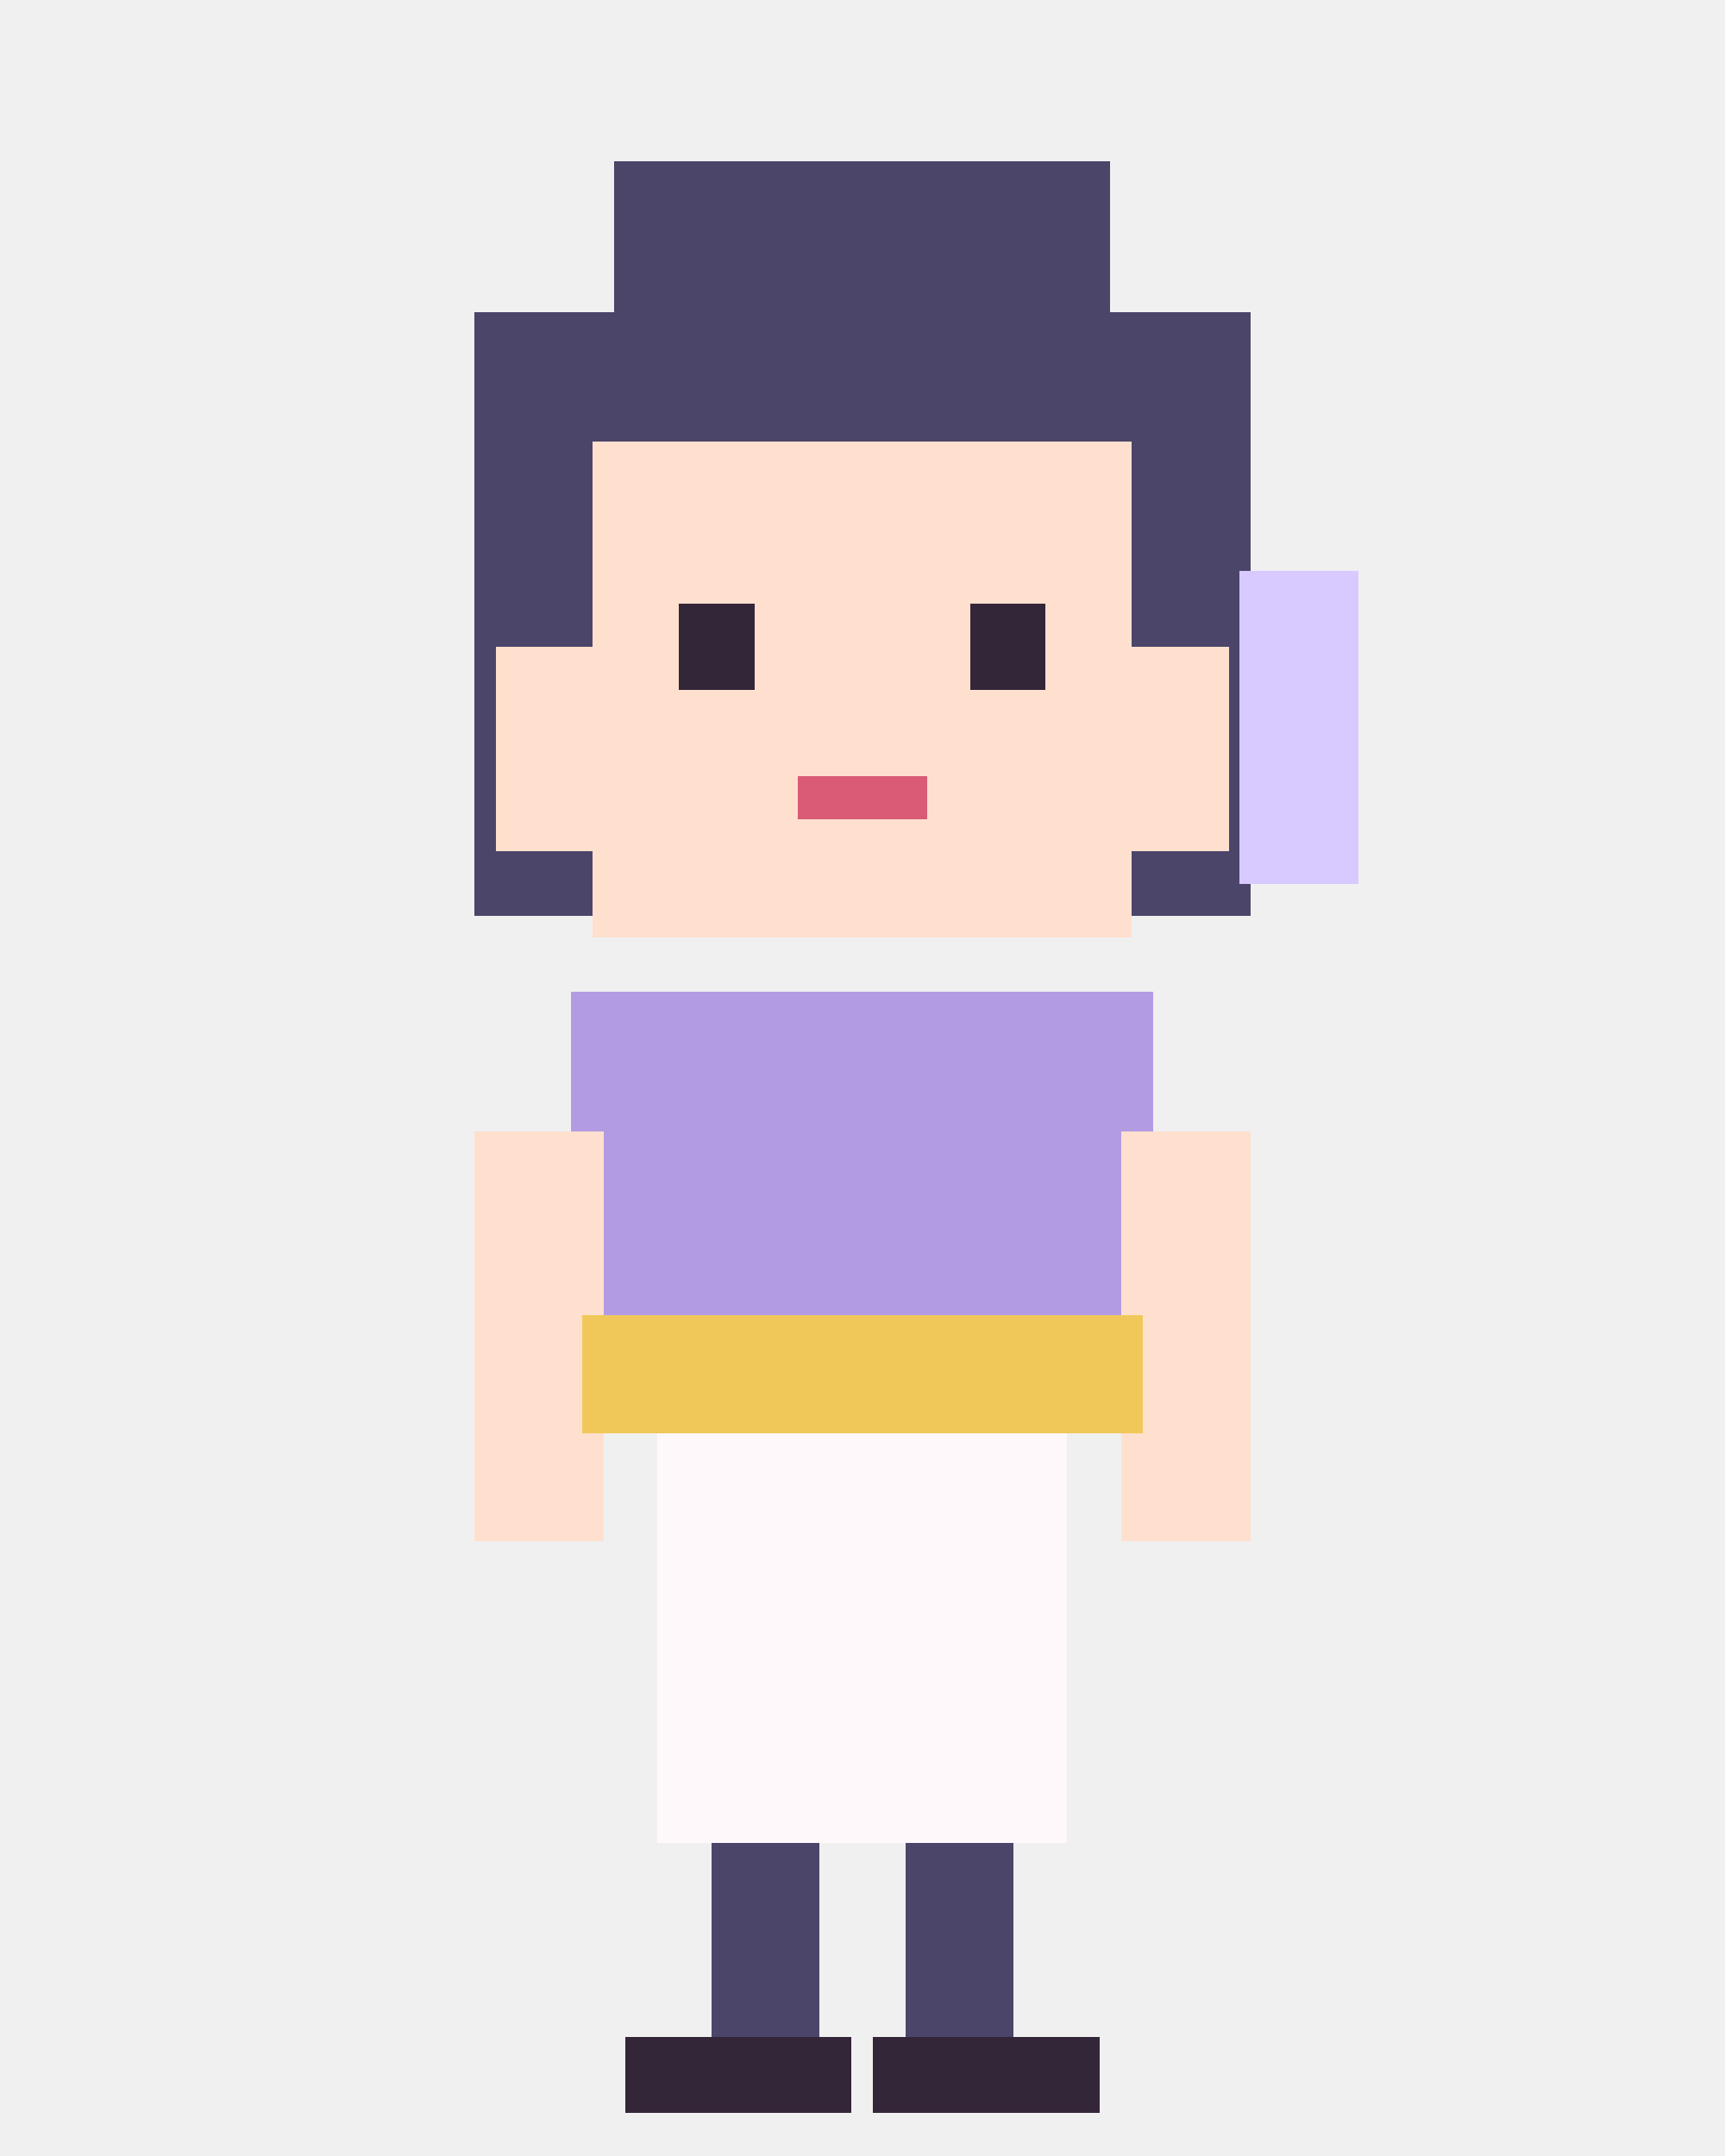
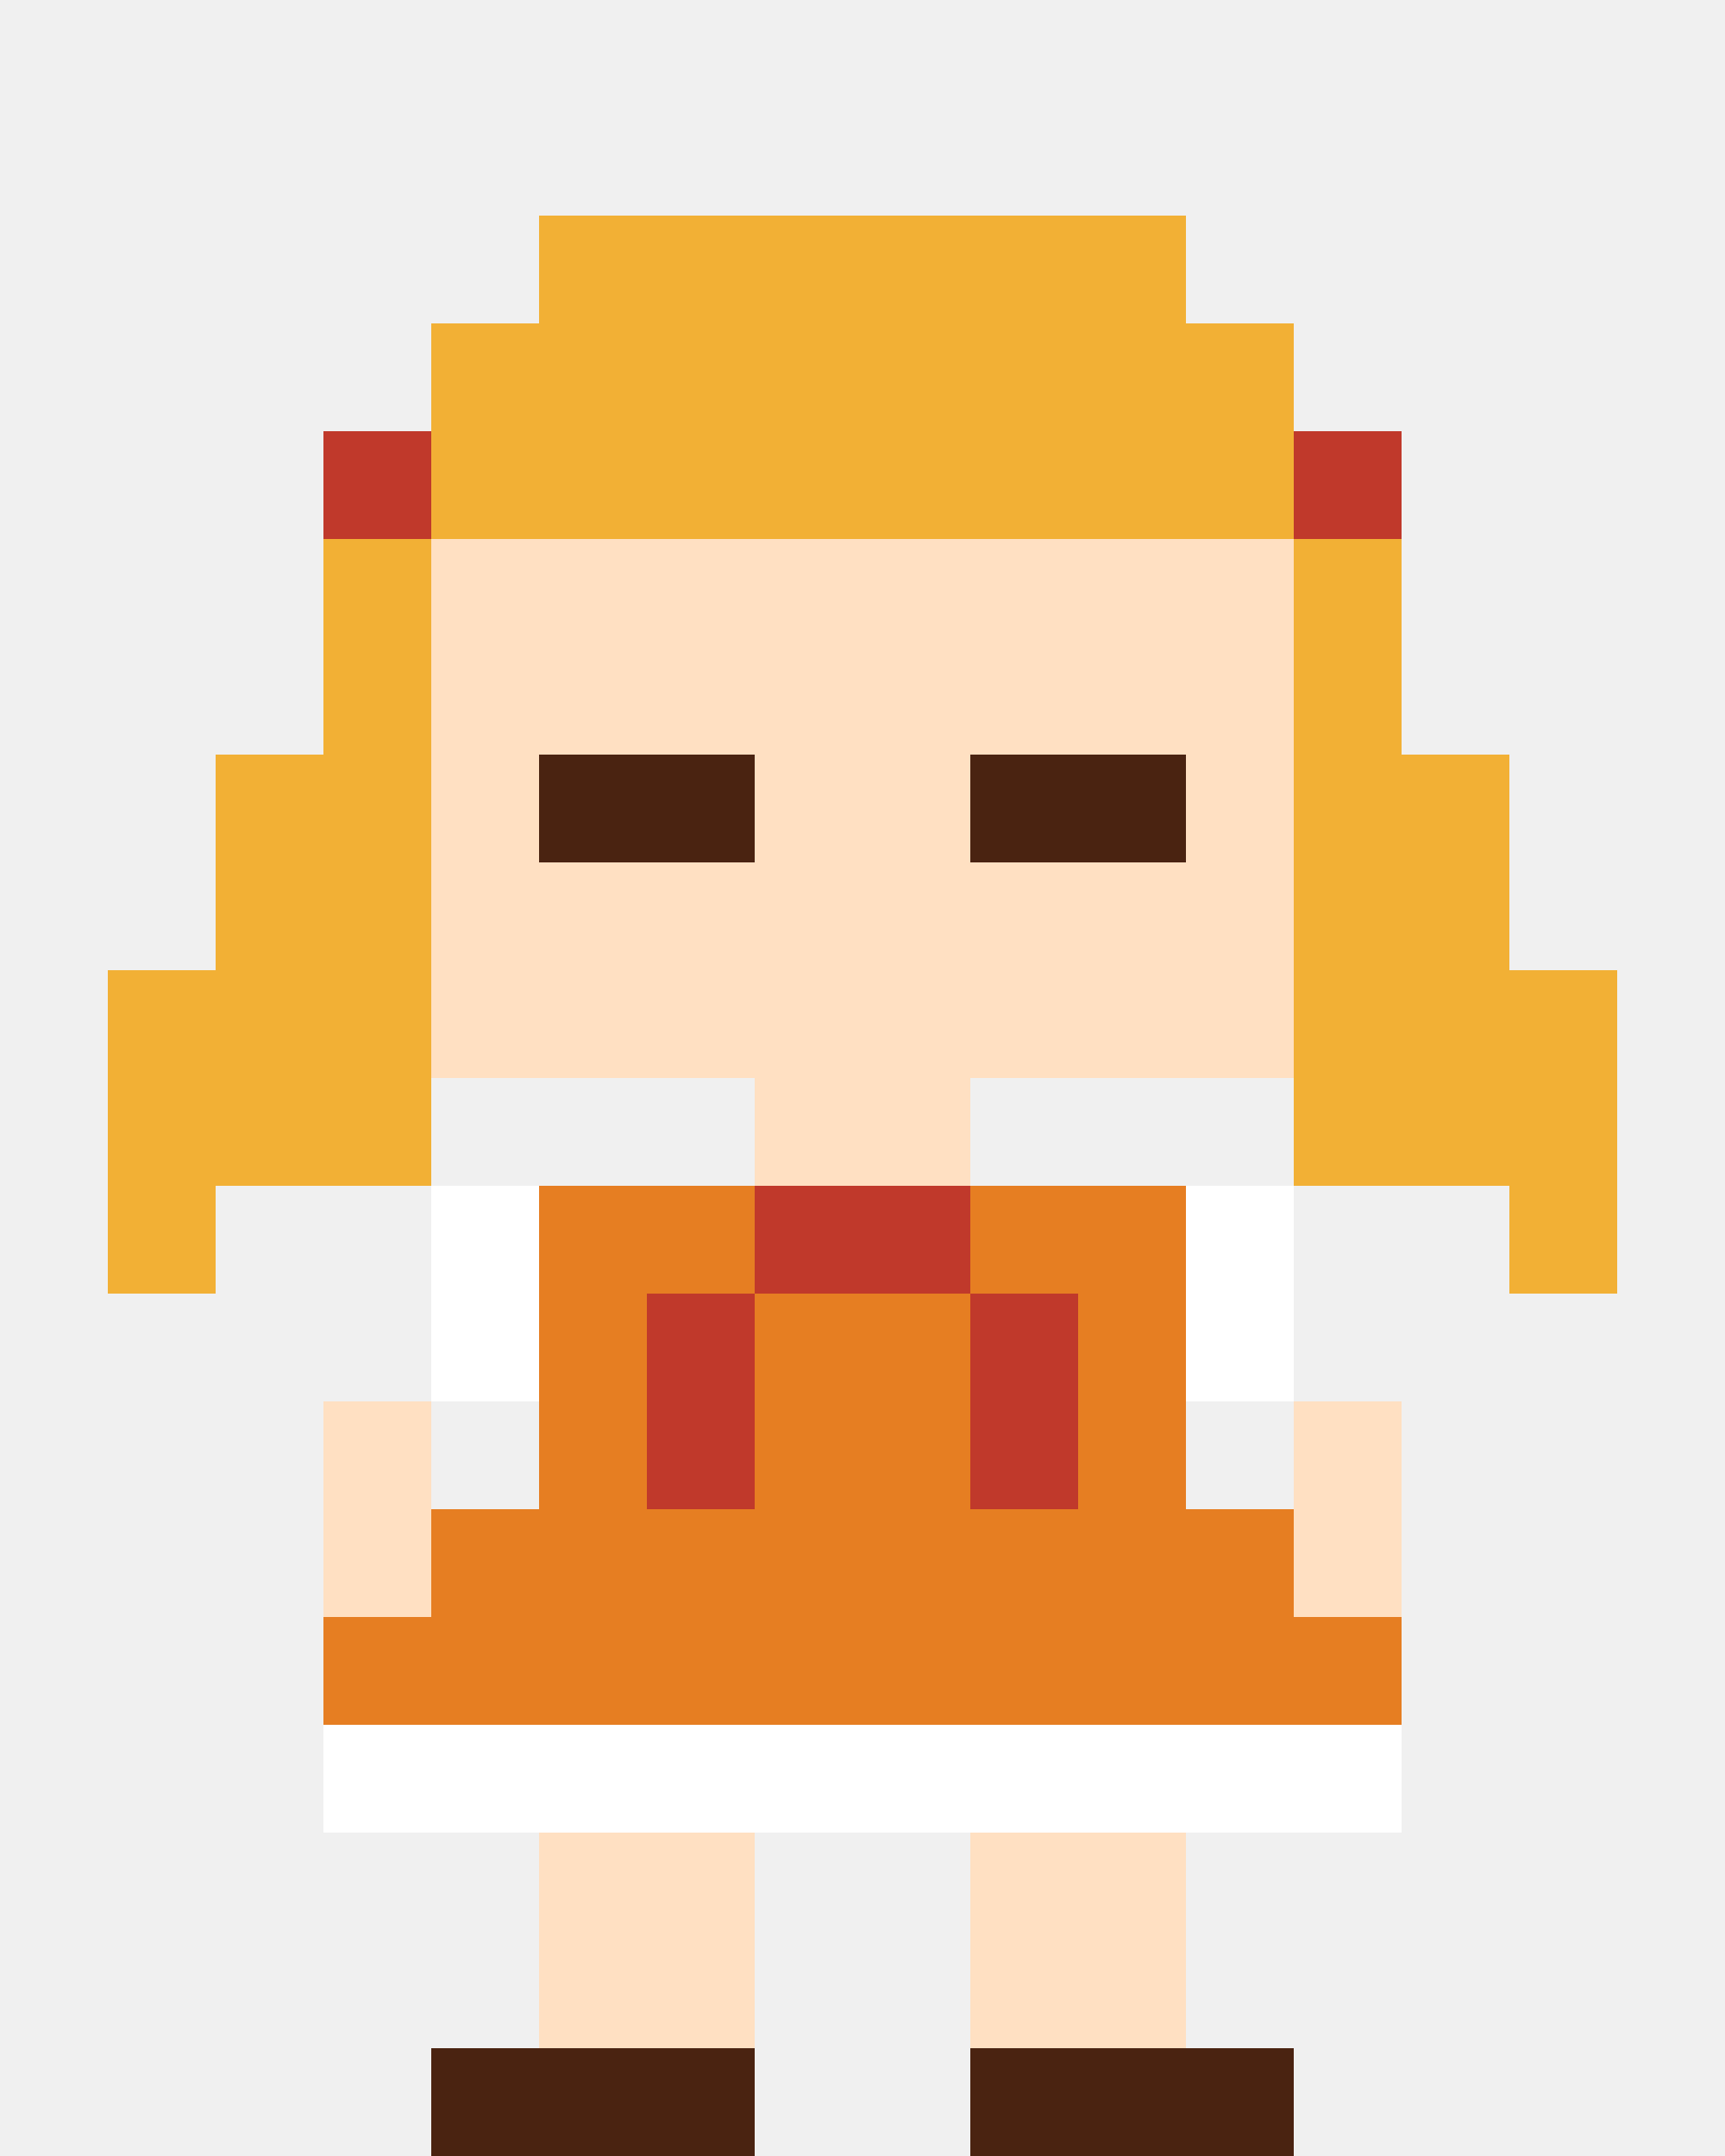
- <svg xmlns="http://www.w3.org/2000/svg" viewBox="0 0 320 400" role="img" aria-labelledby="title desc">
-   <rect width="320" height="400" fill="none" />
-   <g shape-rendering="crispEdges">
-     <rect x="114" y="30" width="92" height="28" fill="#4c456a" />
-     <rect x="88" y="58" width="144" height="112" fill="#4c456a" />
-     <rect x="110" y="82" width="100" height="92" fill="#ffe0ce" />
-     <rect x="92" y="120" width="24" height="38" fill="#ffe0ce" />
-     <rect x="204" y="120" width="24" height="38" fill="#ffe0ce" />
-     <rect x="126" y="112" width="14" height="16" fill="#342639" />
-     <rect x="180" y="112" width="14" height="16" fill="#342639" />
-     <rect x="148" y="144" width="24" height="8" fill="#d95b76" />
-     <rect x="106" y="184" width="108" height="70" fill="#b39be2" />
-     <rect x="88" y="210" width="24" height="76" fill="#ffe0ce" />
-     <rect x="208" y="210" width="24" height="76" fill="#ffe0ce" />
-     <rect x="122" y="254" width="76" height="88" fill="#fff8fb" />
-     <rect x="108" y="244" width="104" height="22" fill="#f0c85a" />
-     <rect x="132" y="342" width="20" height="36" fill="#4c456a" />
-     <rect x="168" y="342" width="20" height="36" fill="#4c456a" />
-     <rect x="116" y="378" width="42" height="14" fill="#342639" />
-     <rect x="162" y="378" width="42" height="14" fill="#342639" />
-     <rect x="230" y="106" width="22" height="58" fill="#d8c9ff" />
+ <svg xmlns="http://www.w3.org/2000/svg" viewBox="0 0 16 20" width="320" height="400" shape-rendering="crispEdges">
+   <g fill="#F2B035">
+     <rect x="5" y="2" width="6" height="1" />
+     <rect x="4" y="3" width="8" height="2" />
+     <rect x="3" y="5" width="10" height="3" />
+     <rect x="2" y="7" width="2" height="4" />
+     <rect x="1" y="9" width="1" height="3" />
+     <rect x="12" y="7" width="2" height="4" />
+     <rect x="14" y="9" width="1" height="3" />
+   </g>
+   <g fill="#C0392B">
+     <rect x="3" y="4" width="1" height="1" />
+     <rect x="12" y="4" width="1" height="1" />
+   </g>
+   <g fill="#FFE0C2">
+     <rect x="4" y="5" width="8" height="5" />
+     <rect x="7" y="10" width="2" height="1" />
+     <rect x="5" y="16" width="2" height="3" />
+     <rect x="9" y="16" width="2" height="3" />
+     <rect x="3" y="13" width="1" height="2" />
+     <rect x="12" y="13" width="1" height="2" />
+   </g>
+   <g fill="#4A2311">
+     <rect x="5" y="7" width="2" height="1" />
+     <rect x="9" y="7" width="2" height="1" />
+   </g>
+   <g fill="#E67E22">
+     <rect x="5" y="11" width="6" height="3" />
+     <rect x="4" y="14" width="8" height="2" />
+     <rect x="3" y="15" width="10" height="1" />
+   </g>
+   <g fill="#C0392B">
+     <rect x="7" y="11" width="2" height="1" />
+     <rect x="6" y="12" width="1" height="2" />
+     <rect x="9" y="12" width="1" height="2" />
+   </g>
+   <g fill="#FFFFFF">
+     <rect x="4" y="11" width="1" height="2" />
+     <rect x="11" y="11" width="1" height="2" />
+     <rect x="3" y="16" width="10" height="1" />
+   </g>
+   <g fill="#4A2311">
+     <rect x="4" y="19" width="3" height="1" />
+     <rect x="9" y="19" width="3" height="1" />
  </g>
</svg>
